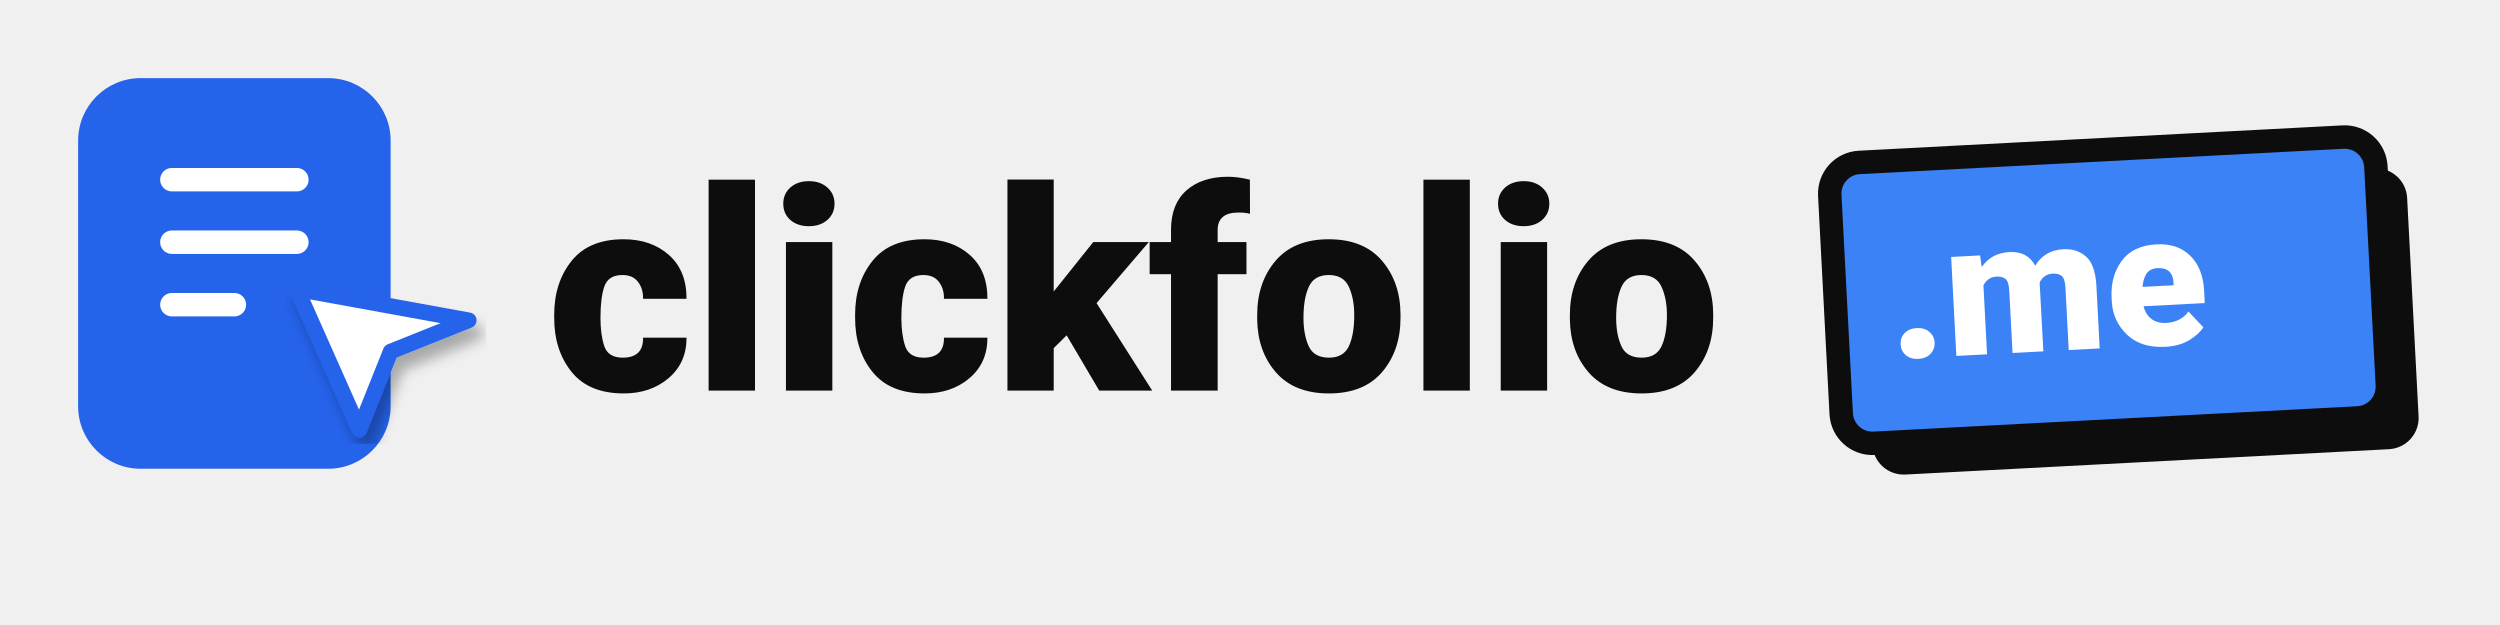
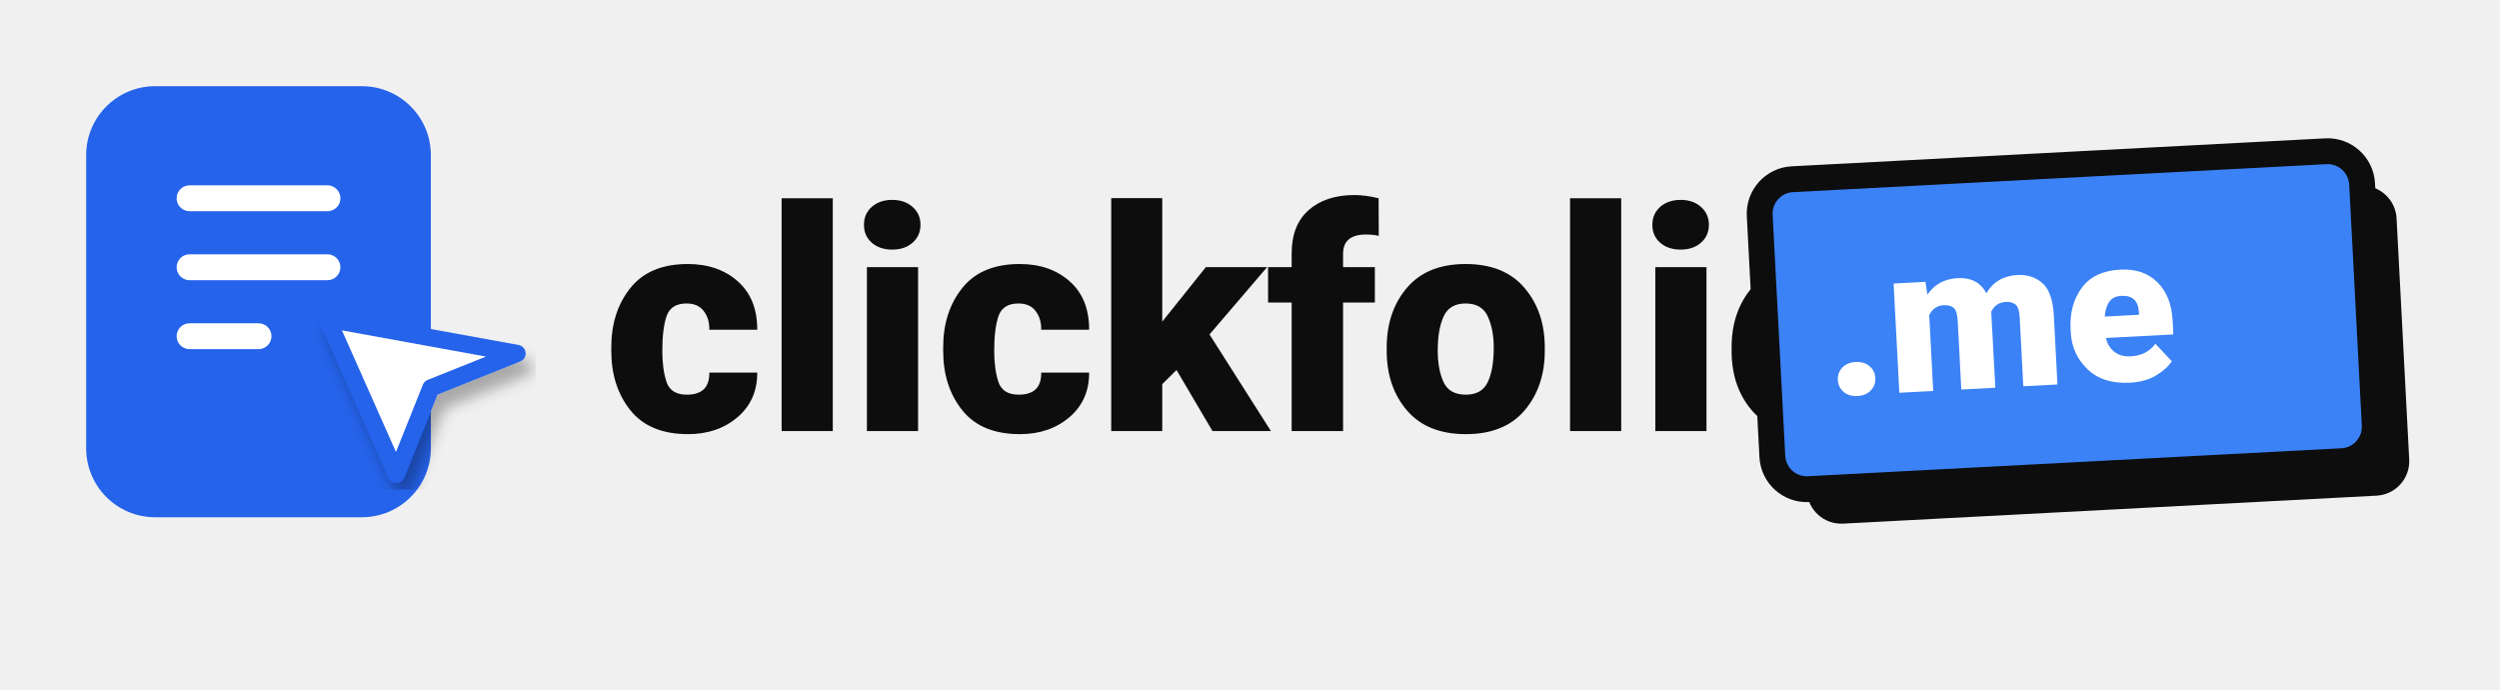
- <svg xmlns="http://www.w3.org/2000/svg" width="320" height="80" viewBox="0 0 320 80">
+ <svg xmlns="http://www.w3.org/2000/svg" width="290" height="80" viewBox="0 0 290 80">
  <defs>
    <style>
      .font-main { font-family: system-ui, -apple-system, 'Segoe UI', Roboto, sans-serif; font-weight: 900; font-size: 36px; fill: #0D0D0D; }
      .font-tld { font-family: system-ui, -apple-system, 'Segoe UI', Roboto, sans-serif; font-weight: 900; font-size: 24px; fill: #FFFFFF; }
    </style>
    <filter id="logo-shadow">
      <feDropShadow dx="0.8" dy="1.6" stdDeviation="0.8" flood-color="#000" flood-opacity="0.3" />
    </filter>
  </defs>
  <rect x="10" y="10" width="40" height="50" rx="8" fill="#2563EB" />
  <path d="M22 23H38" stroke="white" stroke-width="3" stroke-linecap="round" />
  <path d="M22 31H38" stroke="white" stroke-width="3" stroke-linecap="round" />
  <path d="M22 39H30" stroke="white" stroke-width="3" stroke-linecap="round" />
  <path d="M38 37L46 55L50 45L60 41L38 37Z" fill="white" stroke="#2563EB" stroke-width="2" stroke-linejoin="round" style="filter:url(#logo-shadow);" />
  <text x="70" y="50" class="font-main">clickfolio</text>
-   <rect x="238" y="25" width="70" height="36" rx="4" transform="rotate(-3 238 25)" fill="#0D0D0D" />
-   <rect x="234" y="21" width="70" height="36" rx="4" transform="rotate(-3 234 21)" fill="#3b82f6" stroke="#0D0D0D" stroke-width="3" />
-   <text x="242" y="46" class="font-tld" transform="rotate(-3 242 46)">.me</text>
+   <rect x="208" y="25" width="70" height="36" rx="4" transform="rotate(-3 208 25)" fill="#0D0D0D" />
+   <rect x="204" y="21" width="70" height="36" rx="4" transform="rotate(-3 204 21)" fill="#3b82f6" stroke="#0D0D0D" stroke-width="3" />
+   <text x="212" y="46" class="font-tld" transform="rotate(-3 212 46)">.me</text>
</svg>
